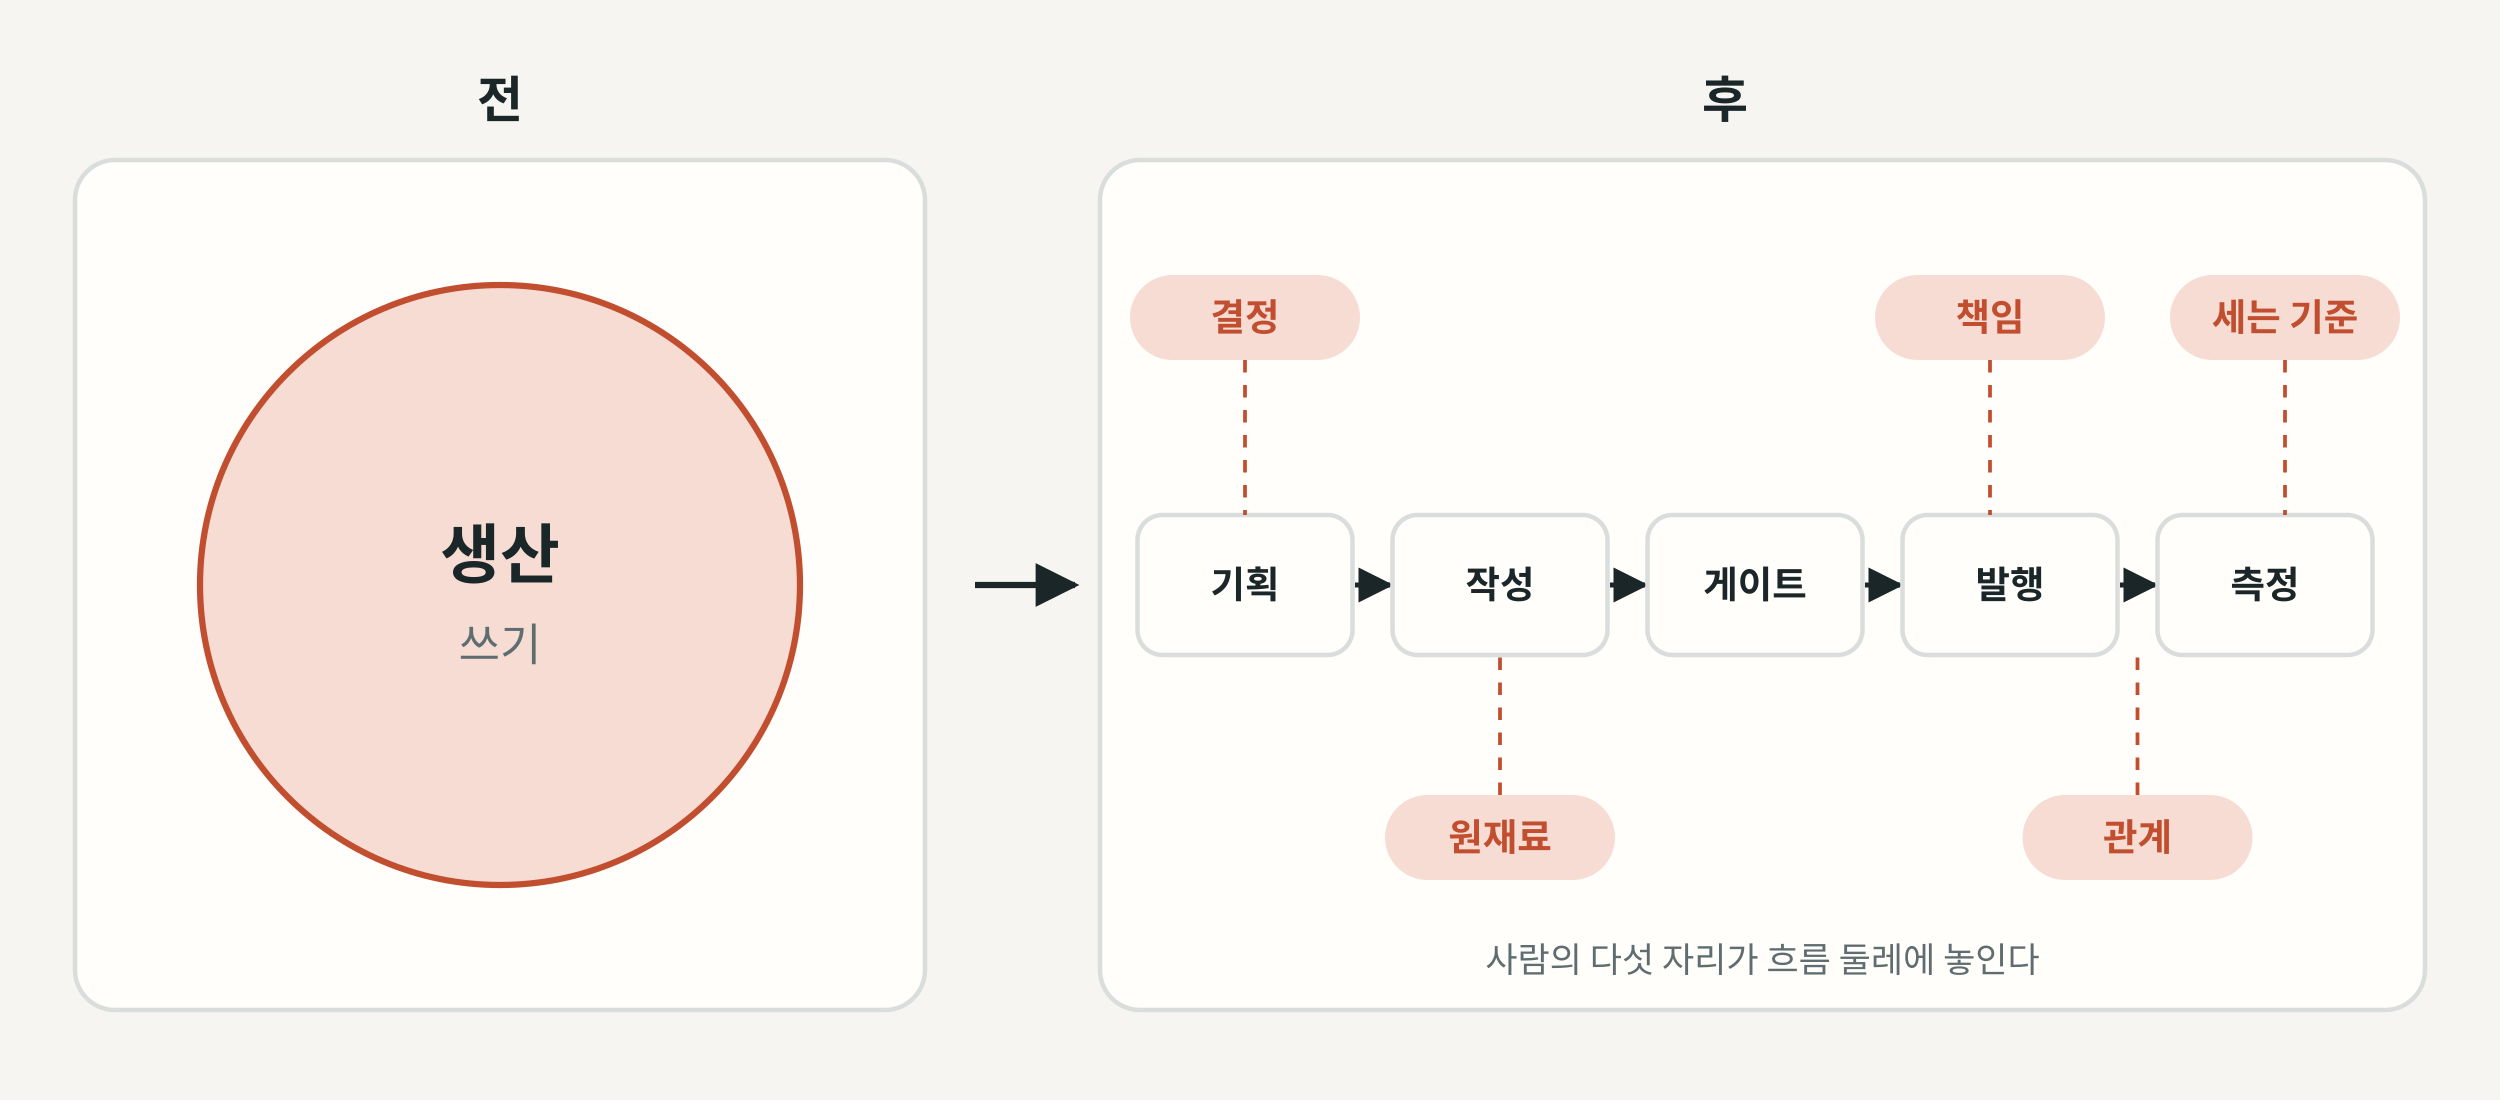
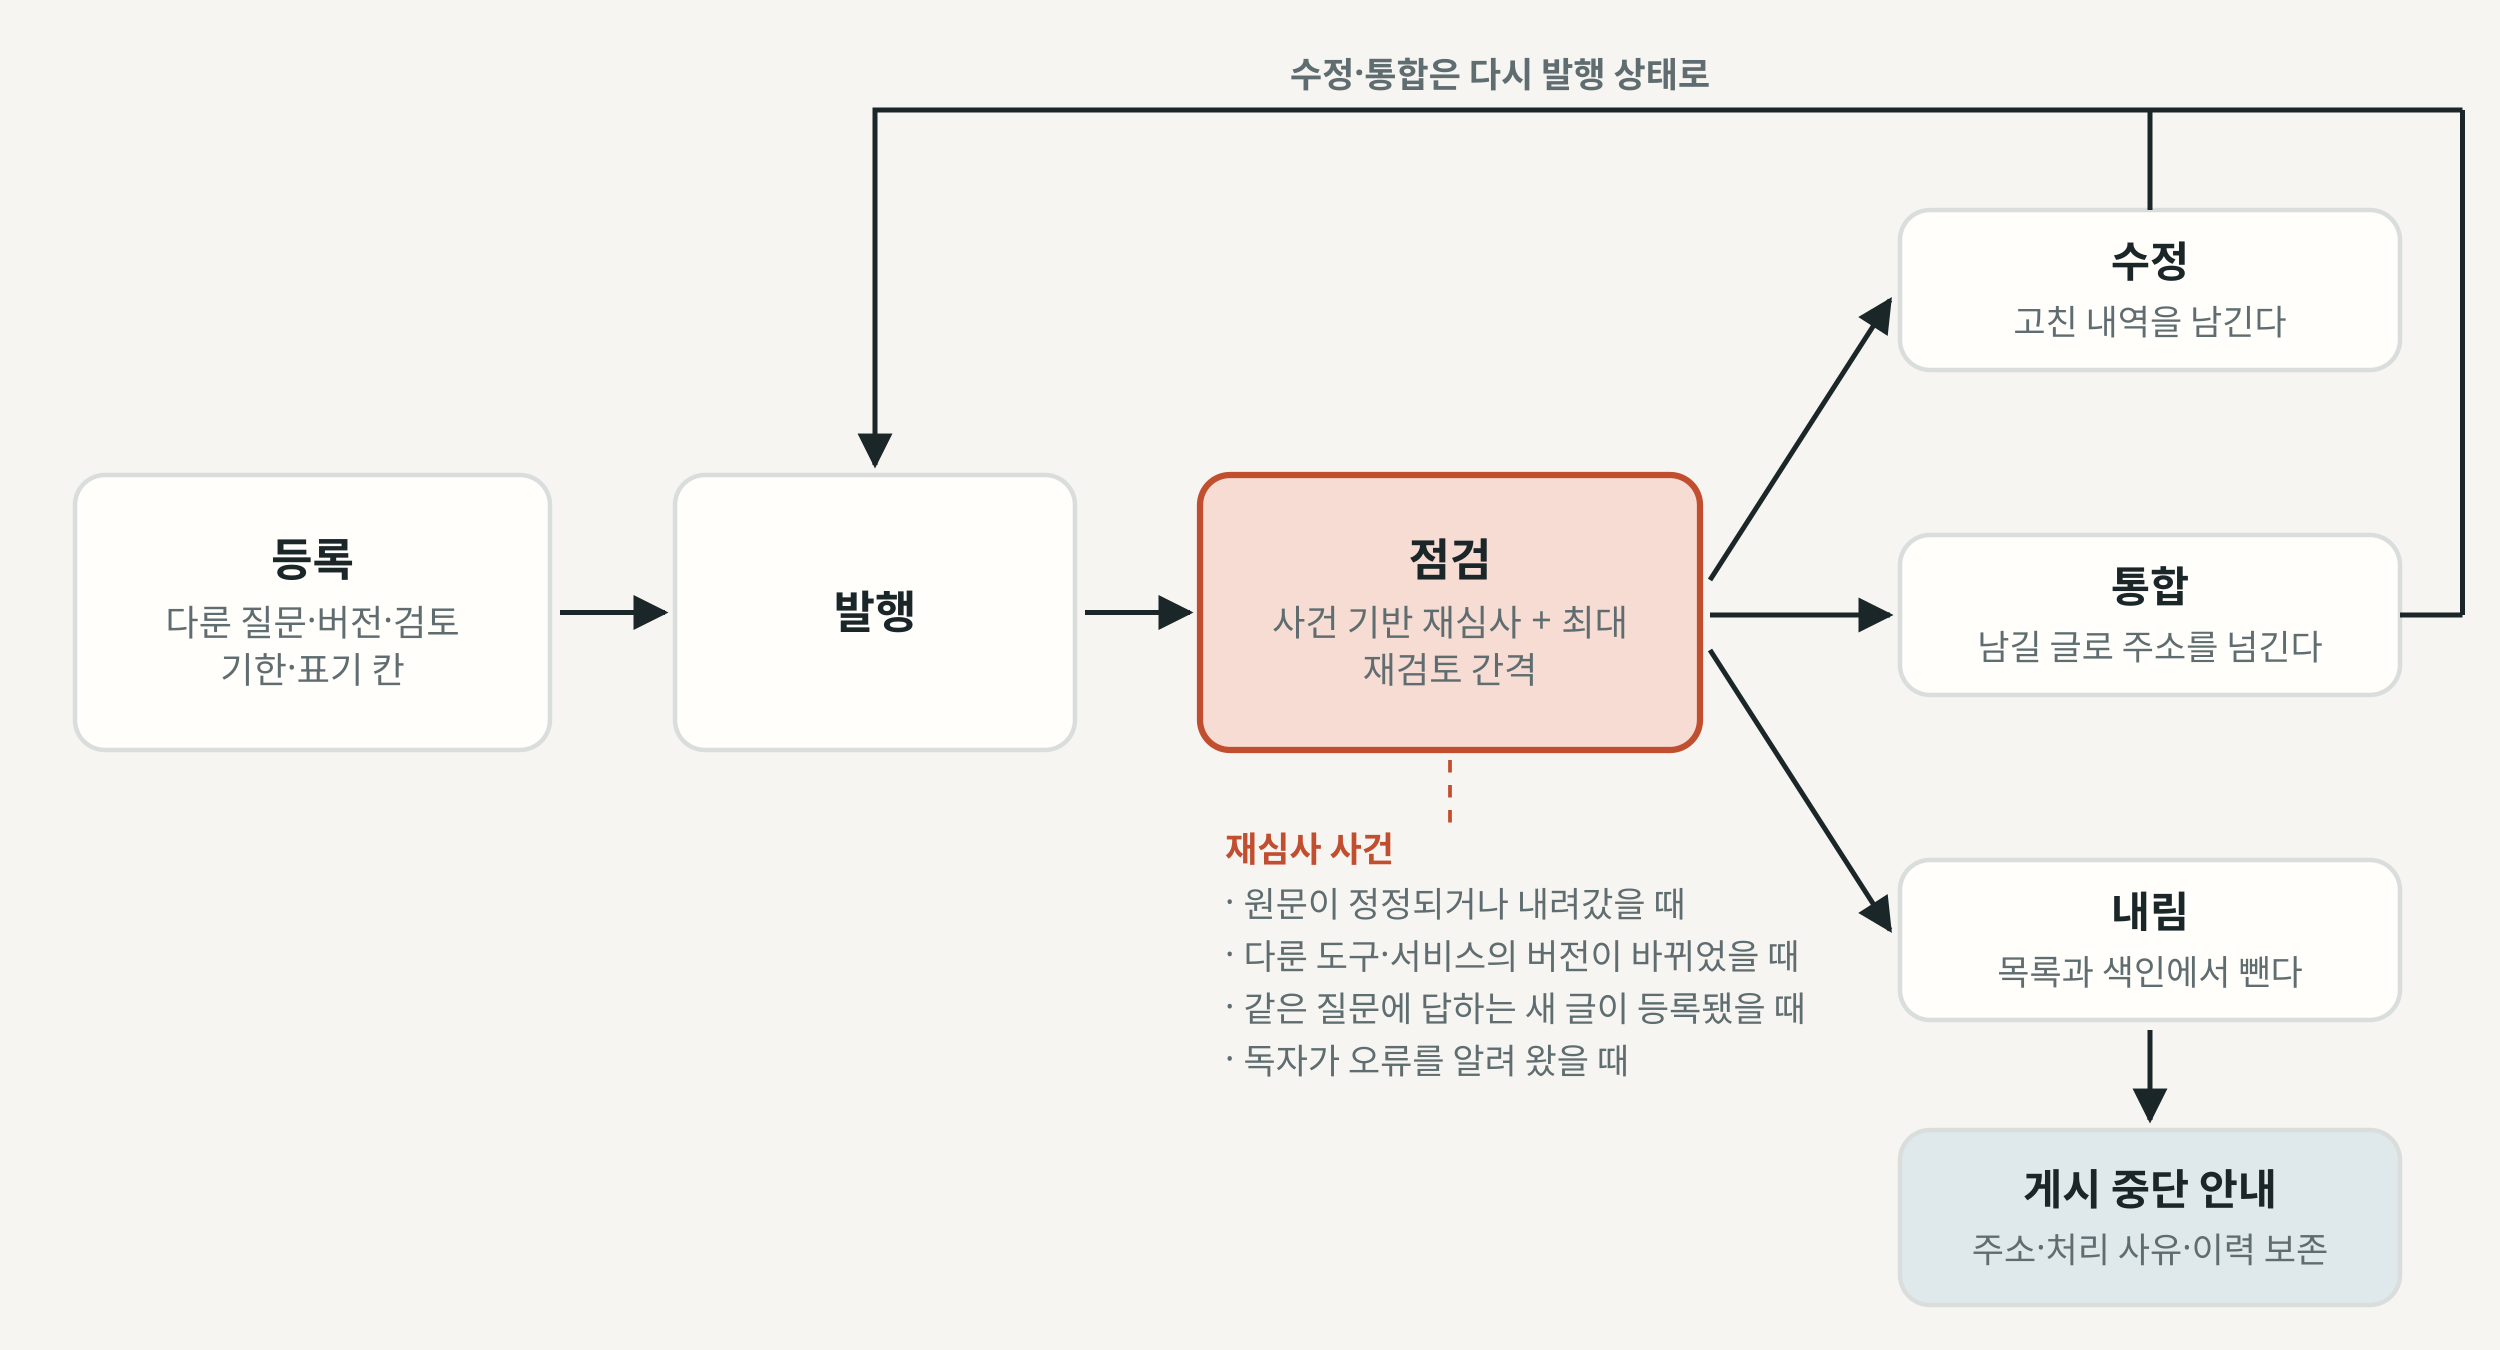
- <svg xmlns="http://www.w3.org/2000/svg" viewBox="0 0 1000 440" role="img" aria-label="사람의 일이 놓인 자리, 전과 후" font-family="Pretendard,'Apple SD Gothic Neo','Noto Sans KR',sans-serif">
+ <svg xmlns="http://www.w3.org/2000/svg" viewBox="0 0 1000 540" role="img" aria-label="글의 수명 주기" font-family="Pretendard,'Apple SD Gothic Neo','Noto Sans KR',sans-serif">
  <defs>
    <marker id="mi" viewBox="0 0 10 10" refX="9" refY="5" markerWidth="7" markerHeight="7" orient="auto-start-reverse">
      <path d="M0,0L10,5L0,10z" fill="#1b2629" />
    </marker>
    <marker id="mc" viewBox="0 0 10 10" refX="9" refY="5" markerWidth="8" markerHeight="8" orient="auto-start-reverse">
      <path d="M0,0L10,5L0,10z" fill="#c24e30" />
    </marker>
  </defs>
-   <rect width="1000" height="440" fill="#f7f5f1" />
-   <text fill="#1b2629" font-size="20" font-weight="700" text-anchor="middle" dominant-baseline="middle">
-     <tspan x="200.0" y="40.0">전</tspan>
+   <rect width="1000" height="540" fill="#f7f5f1" />
+   <rect x="30" y="190" width="190" height="110" rx="12" fill="#fffefb" stroke="#d9dedc" stroke-width="1.8" />
+   <text x="125.0" y="230.4" fill="#1b2629" font-size="18" font-weight="700" text-anchor="middle">등록</text>
+   <text x="125.0" y="254.3" fill="#5f6d70" font-size="14.5" font-weight="400" text-anchor="middle">다룬 질문·버전·검토</text>
+   <text x="125.0" y="273.2" fill="#5f6d70" font-size="14.5" font-weight="400" text-anchor="middle">기한·표기 칸</text>
+   <rect x="270" y="190" width="160" height="110" rx="12" fill="#fffefb" stroke="#d9dedc" stroke-width="1.8" />
+   <text x="350.0" y="251.3" fill="#1b2629" font-size="18" font-weight="700" text-anchor="middle">발행</text>
+   <rect x="480" y="190" width="200" height="110" rx="12" fill="#f6dcd3" stroke="#c24e30" stroke-width="2.5" />
+   <text x="580.0" y="230.4" fill="#1b2629" font-size="18" font-weight="700" text-anchor="middle">점검</text>
+   <text x="580.0" y="254.3" fill="#5f6d70" font-size="14.5" font-weight="400" text-anchor="middle">사건 기반 재심사 + 최대</text>
+   <text x="580.0" y="273.2" fill="#5f6d70" font-size="14.5" font-weight="400" text-anchor="middle">재검토 간격</text>
+   <path d="M224,245 L266,245" fill="none" stroke="#1b2629" stroke-width="2" marker-end="url(#mi)" />
+   <path d="M434,245 L476,245" fill="none" stroke="#1b2629" stroke-width="2" marker-end="url(#mi)" />
+   <rect x="760" y="84" width="200" height="64" rx="12" fill="#fffefb" stroke="#d9dedc" stroke-width="1.8" />
+   <text x="860.0" y="110.8" fill="#1b2629" font-size="17" font-weight="700" text-anchor="middle">수정</text>
+   <text x="860.0" y="133.9" fill="#5f6d70" font-size="14" font-weight="400" text-anchor="middle">고친 내역을 남긴다</text>
+   <rect x="760" y="214" width="200" height="64" rx="12" fill="#fffefb" stroke="#d9dedc" stroke-width="1.8" />
+   <text x="860.0" y="240.8" fill="#1b2629" font-size="17" font-weight="700" text-anchor="middle">통합</text>
+   <text x="860.0" y="263.9" fill="#5f6d70" font-size="14" font-weight="400" text-anchor="middle">남길 글로 주소를 넘긴다</text>
+   <rect x="760" y="344" width="200" height="64" rx="12" fill="#fffefb" stroke="#d9dedc" stroke-width="1.8" />
+   <text x="860.0" y="370.9" fill="#1b2629" font-size="17" font-weight="700" text-anchor="middle">내림</text>
+   <text x="860.0" y="394.0" fill="#5f6d70" font-size="14" font-weight="400" text-anchor="middle">목록과 색인에서 뺀다</text>
+   <path d="M684,232 L756,120" fill="none" stroke="#1b2629" stroke-width="2" marker-end="url(#mi)" />
+   <path d="M684,246 L756,246" fill="none" stroke="#1b2629" stroke-width="2" marker-end="url(#mi)" />
+   <path d="M684,260 L756,372" fill="none" stroke="#1b2629" stroke-width="2" marker-end="url(#mi)" />
+   <line x1="860" y1="84" x2="860" y2="44" stroke="#1b2629" stroke-width="2" />
+   <line x1="960" y1="246" x2="985" y2="246" stroke="#1b2629" stroke-width="2" />
+   <line x1="985" y1="246" x2="985" y2="44" stroke="#1b2629" stroke-width="2" />
+   <path d="M985,44 L350,44 L350,186" fill="none" stroke="#1b2629" stroke-width="2" marker-end="url(#mi)" />
+   <text fill="#5f6d70" font-size="14" font-weight="700" text-anchor="middle" dominant-baseline="middle">
+     <tspan x="600.0" y="30.0">수정·통합은 다시 발행 상태로</tspan>
  </text>
-   <rect x="30" y="64" width="340" height="340" rx="16" fill="#fffefb" stroke="#d9dedc" stroke-width="1.8" />
-   <circle cx="200" cy="234" r="120" fill="#f6dcd3" stroke="#c24e30" stroke-width="2.5" />
-   <text fill="#1b2629" font-size="26" font-weight="700" text-anchor="middle" dominant-baseline="middle">
-     <tspan x="200.0" y="222.0">생산</tspan>
-   </text>
-   <text fill="#5f6d70" font-size="18" font-weight="400" text-anchor="middle" dominant-baseline="middle">
-     <tspan x="200.0" y="258.0">쓰기</tspan>
-   </text>
-   <path d="M390,234 L430,234" fill="none" stroke="#1b2629" stroke-width="2.5" marker-end="url(#mi)" />
-   <text fill="#1b2629" font-size="20" font-weight="700" text-anchor="middle" dominant-baseline="middle">
-     <tspan x="690.0" y="40.0">후</tspan>
-   </text>
-   <rect x="440" y="64" width="530" height="340" rx="16" fill="#fffefb" stroke="#d9dedc" stroke-width="1.8" />
-   <rect x="455" y="206" width="86" height="56" rx="10" fill="#fffefb" stroke="#d9dedc" stroke-width="1.8" />
-   <text x="498.0" y="239.2" fill="#1b2629" font-size="15" font-weight="700" text-anchor="middle">기획</text>
-   <path d="M542,234.0 L556,234.0" fill="none" stroke="#1b2629" stroke-width="2" marker-end="url(#mi)" />
-   <rect x="557" y="206" width="86" height="56" rx="10" fill="#fffefb" stroke="#d9dedc" stroke-width="1.8" />
-   <text x="600.0" y="239.2" fill="#1b2629" font-size="15" font-weight="700" text-anchor="middle">작성</text>
-   <path d="M644,234.0 L658,234.0" fill="none" stroke="#1b2629" stroke-width="2" marker-end="url(#mi)" />
-   <rect x="659" y="206" width="86" height="56" rx="10" fill="#fffefb" stroke="#d9dedc" stroke-width="1.8" />
-   <text x="702.0" y="239.2" fill="#1b2629" font-size="15" font-weight="700" text-anchor="middle">게이트</text>
-   <path d="M746,234.0 L760,234.0" fill="none" stroke="#1b2629" stroke-width="2" marker-end="url(#mi)" />
-   <rect x="761" y="206" width="86" height="56" rx="10" fill="#fffefb" stroke="#d9dedc" stroke-width="1.8" />
-   <text x="804.0" y="239.2" fill="#1b2629" font-size="15" font-weight="700" text-anchor="middle">발행</text>
-   <path d="M848,234.0 L862,234.0" fill="none" stroke="#1b2629" stroke-width="2" marker-end="url(#mi)" />
-   <rect x="863" y="206" width="86" height="56" rx="10" fill="#fffefb" stroke="#d9dedc" stroke-width="1.8" />
-   <text x="906.0" y="239.2" fill="#1b2629" font-size="15" font-weight="700" text-anchor="middle">측정</text>
-   <line x1="498.0" y1="144" x2="498.0" y2="206" stroke="#c24e30" stroke-width="1.5" stroke-dasharray="5 5" />
-   <rect x="452.0" y="110" width="92" height="34" rx="17.0" fill="#f6dcd3" />
-   <text fill="#c24e30" font-size="15" font-weight="700" text-anchor="middle" dominant-baseline="middle">
-     <tspan x="498.0" y="127.0">결정</tspan>
-   </text>
-   <line x1="600.0" y1="318" x2="600.0" y2="262" stroke="#c24e30" stroke-width="1.5" stroke-dasharray="5 5" />
-   <rect x="554.0" y="318" width="92" height="34" rx="17.0" fill="#f6dcd3" />
-   <text fill="#c24e30" font-size="15" font-weight="700" text-anchor="middle" dominant-baseline="middle">
-     <tspan x="600.0" y="335.0">원재료</tspan>
-   </text>
-   <line x1="796.0" y1="144" x2="796.0" y2="206" stroke="#c24e30" stroke-width="1.5" stroke-dasharray="5 5" />
-   <rect x="750.0" y="110" width="92" height="34" rx="17.0" fill="#f6dcd3" />
-   <text fill="#c24e30" font-size="15" font-weight="700" text-anchor="middle" dominant-baseline="middle">
-     <tspan x="796.0" y="127.0">책임</tspan>
-   </text>
-   <line x1="855.0" y1="318" x2="855.0" y2="262" stroke="#c24e30" stroke-width="1.5" stroke-dasharray="5 5" />
-   <rect x="809.0" y="318" width="92" height="34" rx="17.0" fill="#f6dcd3" />
-   <text fill="#c24e30" font-size="15" font-weight="700" text-anchor="middle" dominant-baseline="middle">
-     <tspan x="855.0" y="335.0">관계</tspan>
-   </text>
-   <line x1="914.0" y1="144" x2="914.0" y2="206" stroke="#c24e30" stroke-width="1.5" stroke-dasharray="5 5" />
-   <rect x="868.0" y="110" width="92" height="34" rx="17.0" fill="#f6dcd3" />
-   <text fill="#c24e30" font-size="15" font-weight="700" text-anchor="middle" dominant-baseline="middle">
-     <tspan x="914.0" y="127.0">세는 기준</tspan>
-   </text>
-   <text fill="#5f6d70" font-size="14" font-weight="400" text-anchor="middle" dominant-baseline="middle">
-     <tspan x="705.0" y="384.0">사람의 다섯 자리가 흐름 둘레에 놓인다</tspan>
-   </text>
+   <rect x="760" y="452" width="200" height="70" rx="12" fill="#dfe9eb" stroke="#d9dedc" stroke-width="1.8" />
+   <text x="860.0" y="481.9" fill="#1b2629" font-size="17" font-weight="700" text-anchor="middle">게시 중단 안내</text>
+   <text x="860.0" y="505.0" fill="#5f6d70" font-size="14" font-weight="400" text-anchor="middle">주소·처리 사유·이력 보존</text>
+   <path d="M860,412 L860,448" fill="none" stroke="#1b2629" stroke-width="2" marker-end="url(#mi)" />
+   <line x1="580" y1="304" x2="580" y2="330" stroke="#c24e30" stroke-width="1.5" stroke-dasharray="5 5" />
+   <text x="490.0" y="344.7" fill="#c24e30" font-size="14" font-weight="700" text-anchor="start">재심사 사건</text>
+   <text x="490.0" y="365.6" fill="#5f6d70" font-size="14" font-weight="400" text-anchor="start">· 원문이 정정되거나 내려갔을 때</text>
+   <text x="490.0" y="386.5" fill="#5f6d70" font-size="14" font-weight="400" text-anchor="start">· 다룬 도구·서비스의 버전이 바뀌었을 때</text>
+   <text x="490.0" y="407.4" fill="#5f6d70" font-size="14" font-weight="400" text-anchor="start">· 같은 질문에 답하는 새 글이 등록됐을 때</text>
+   <text x="490.0" y="428.3" fill="#5f6d70" font-size="14" font-weight="400" text-anchor="start">· 독자가 오류를 알려 왔을 때</text>
</svg>
